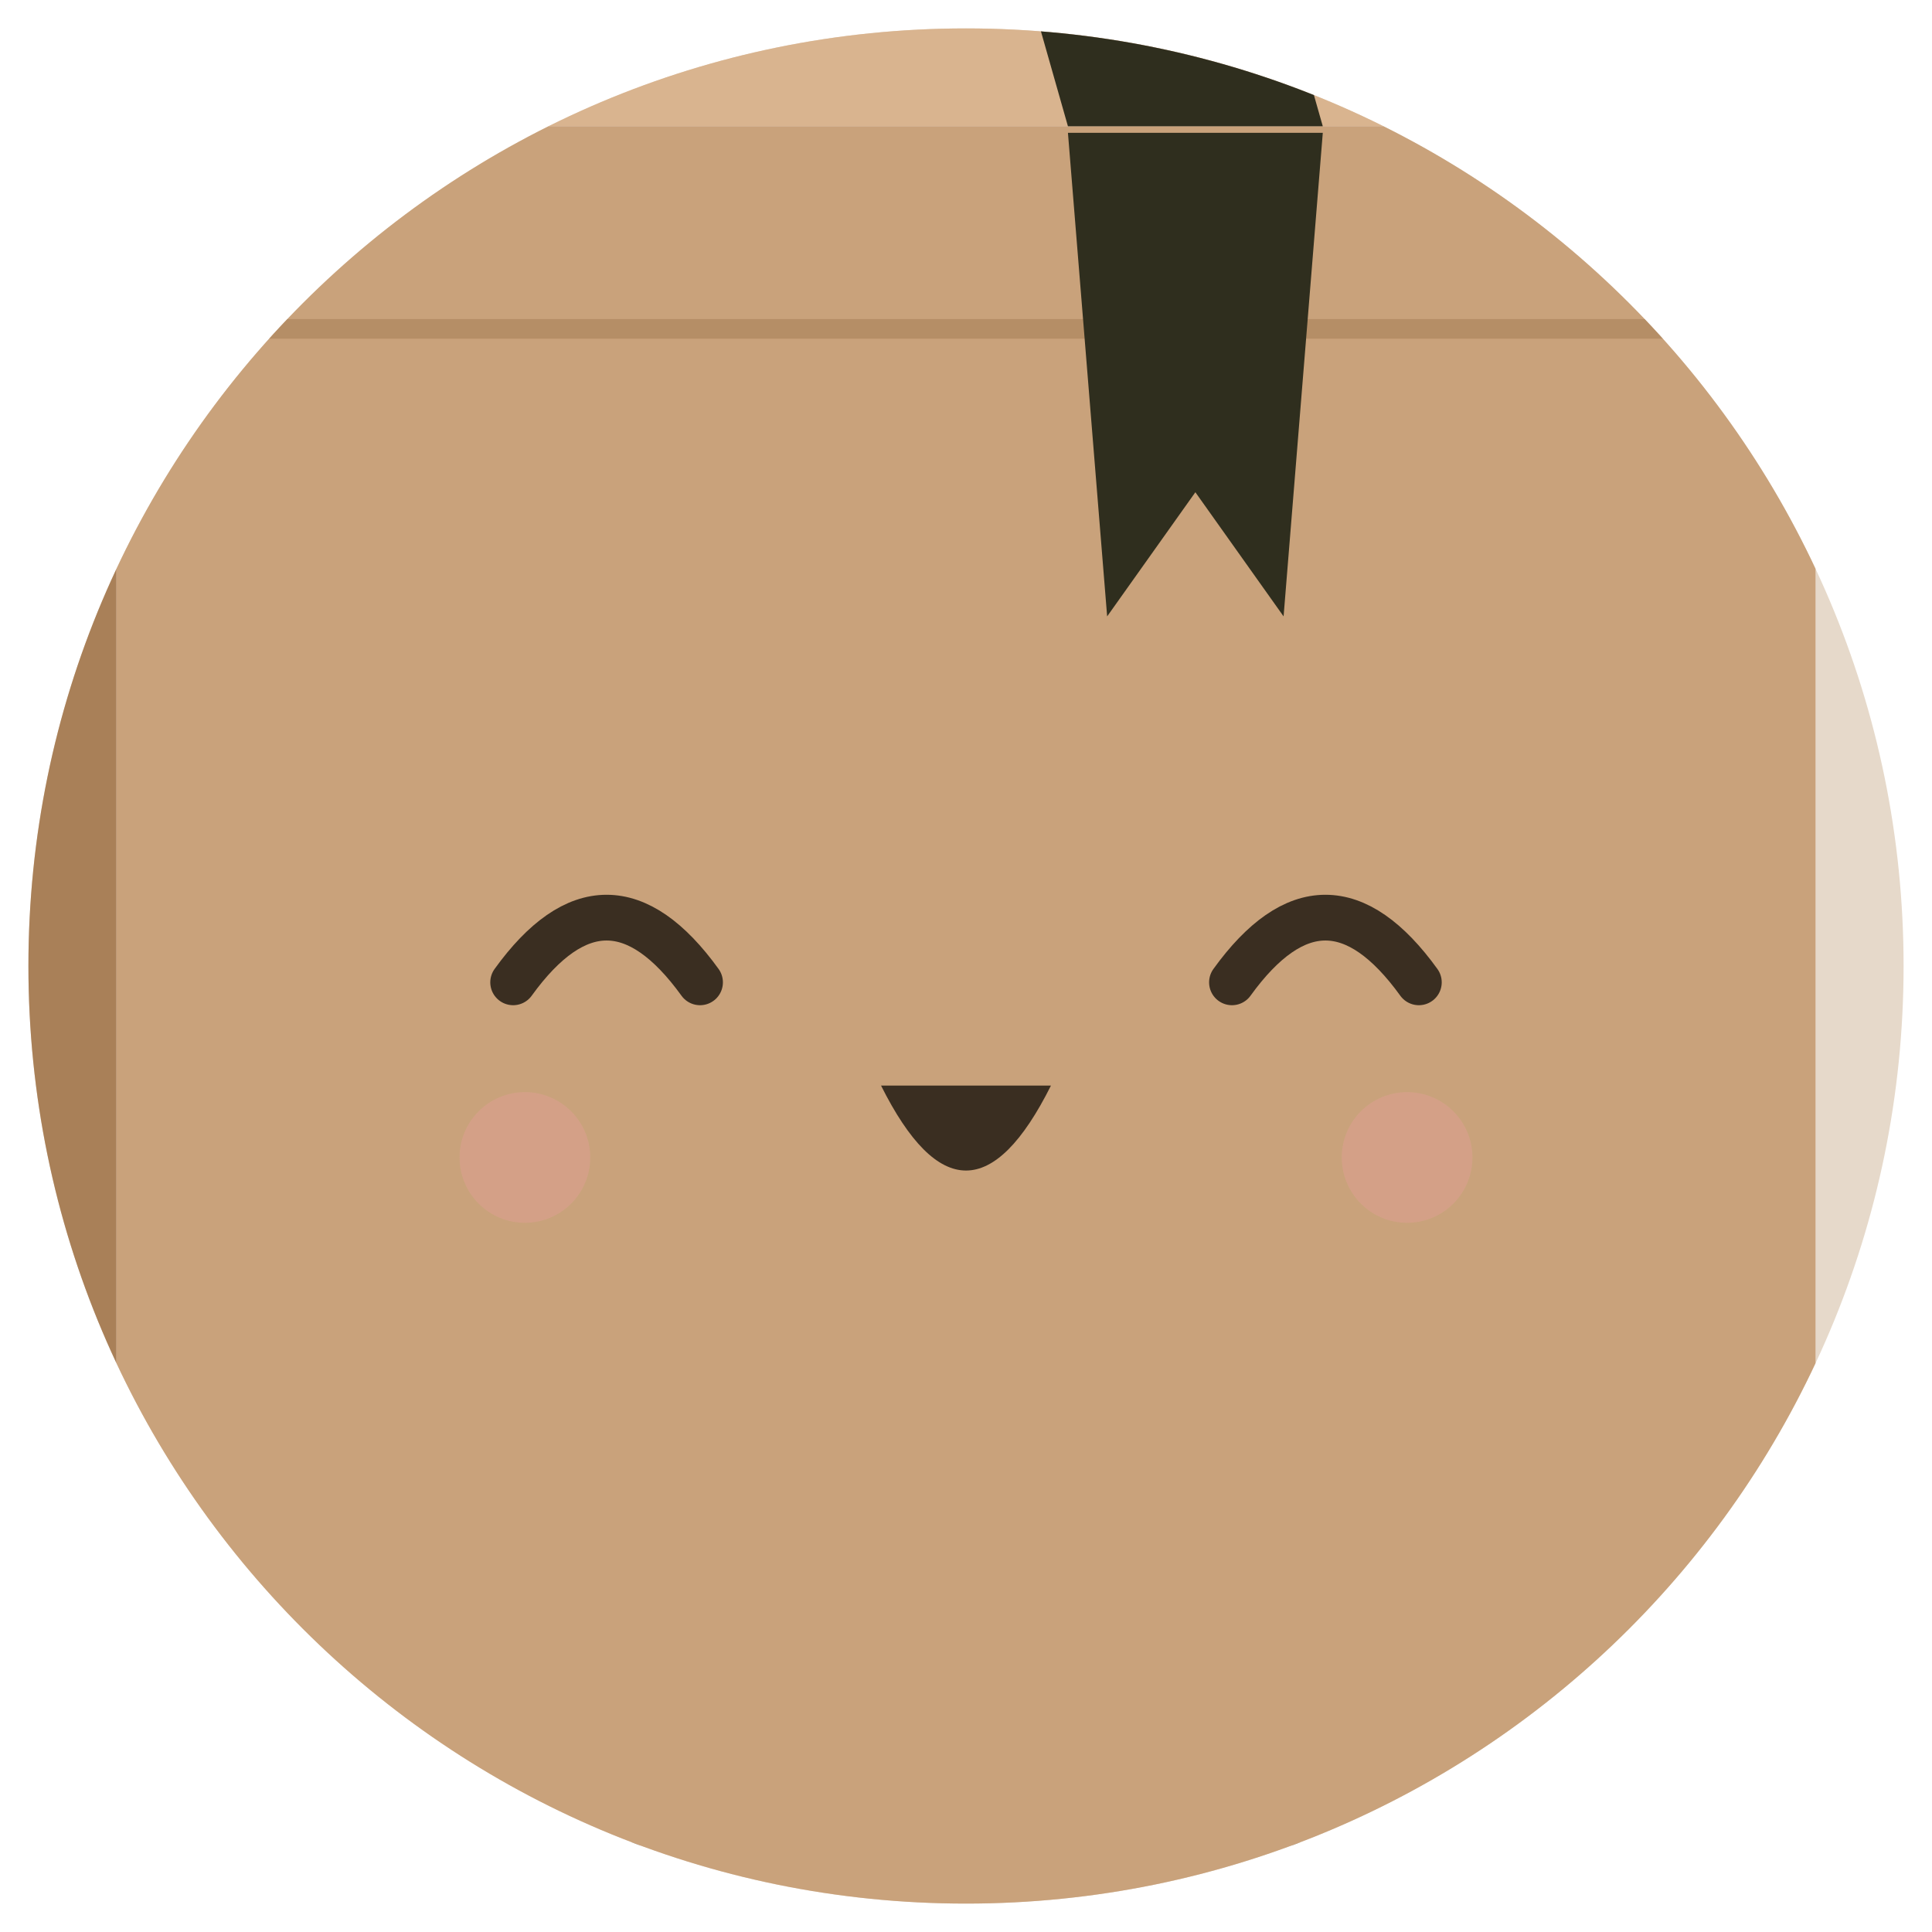
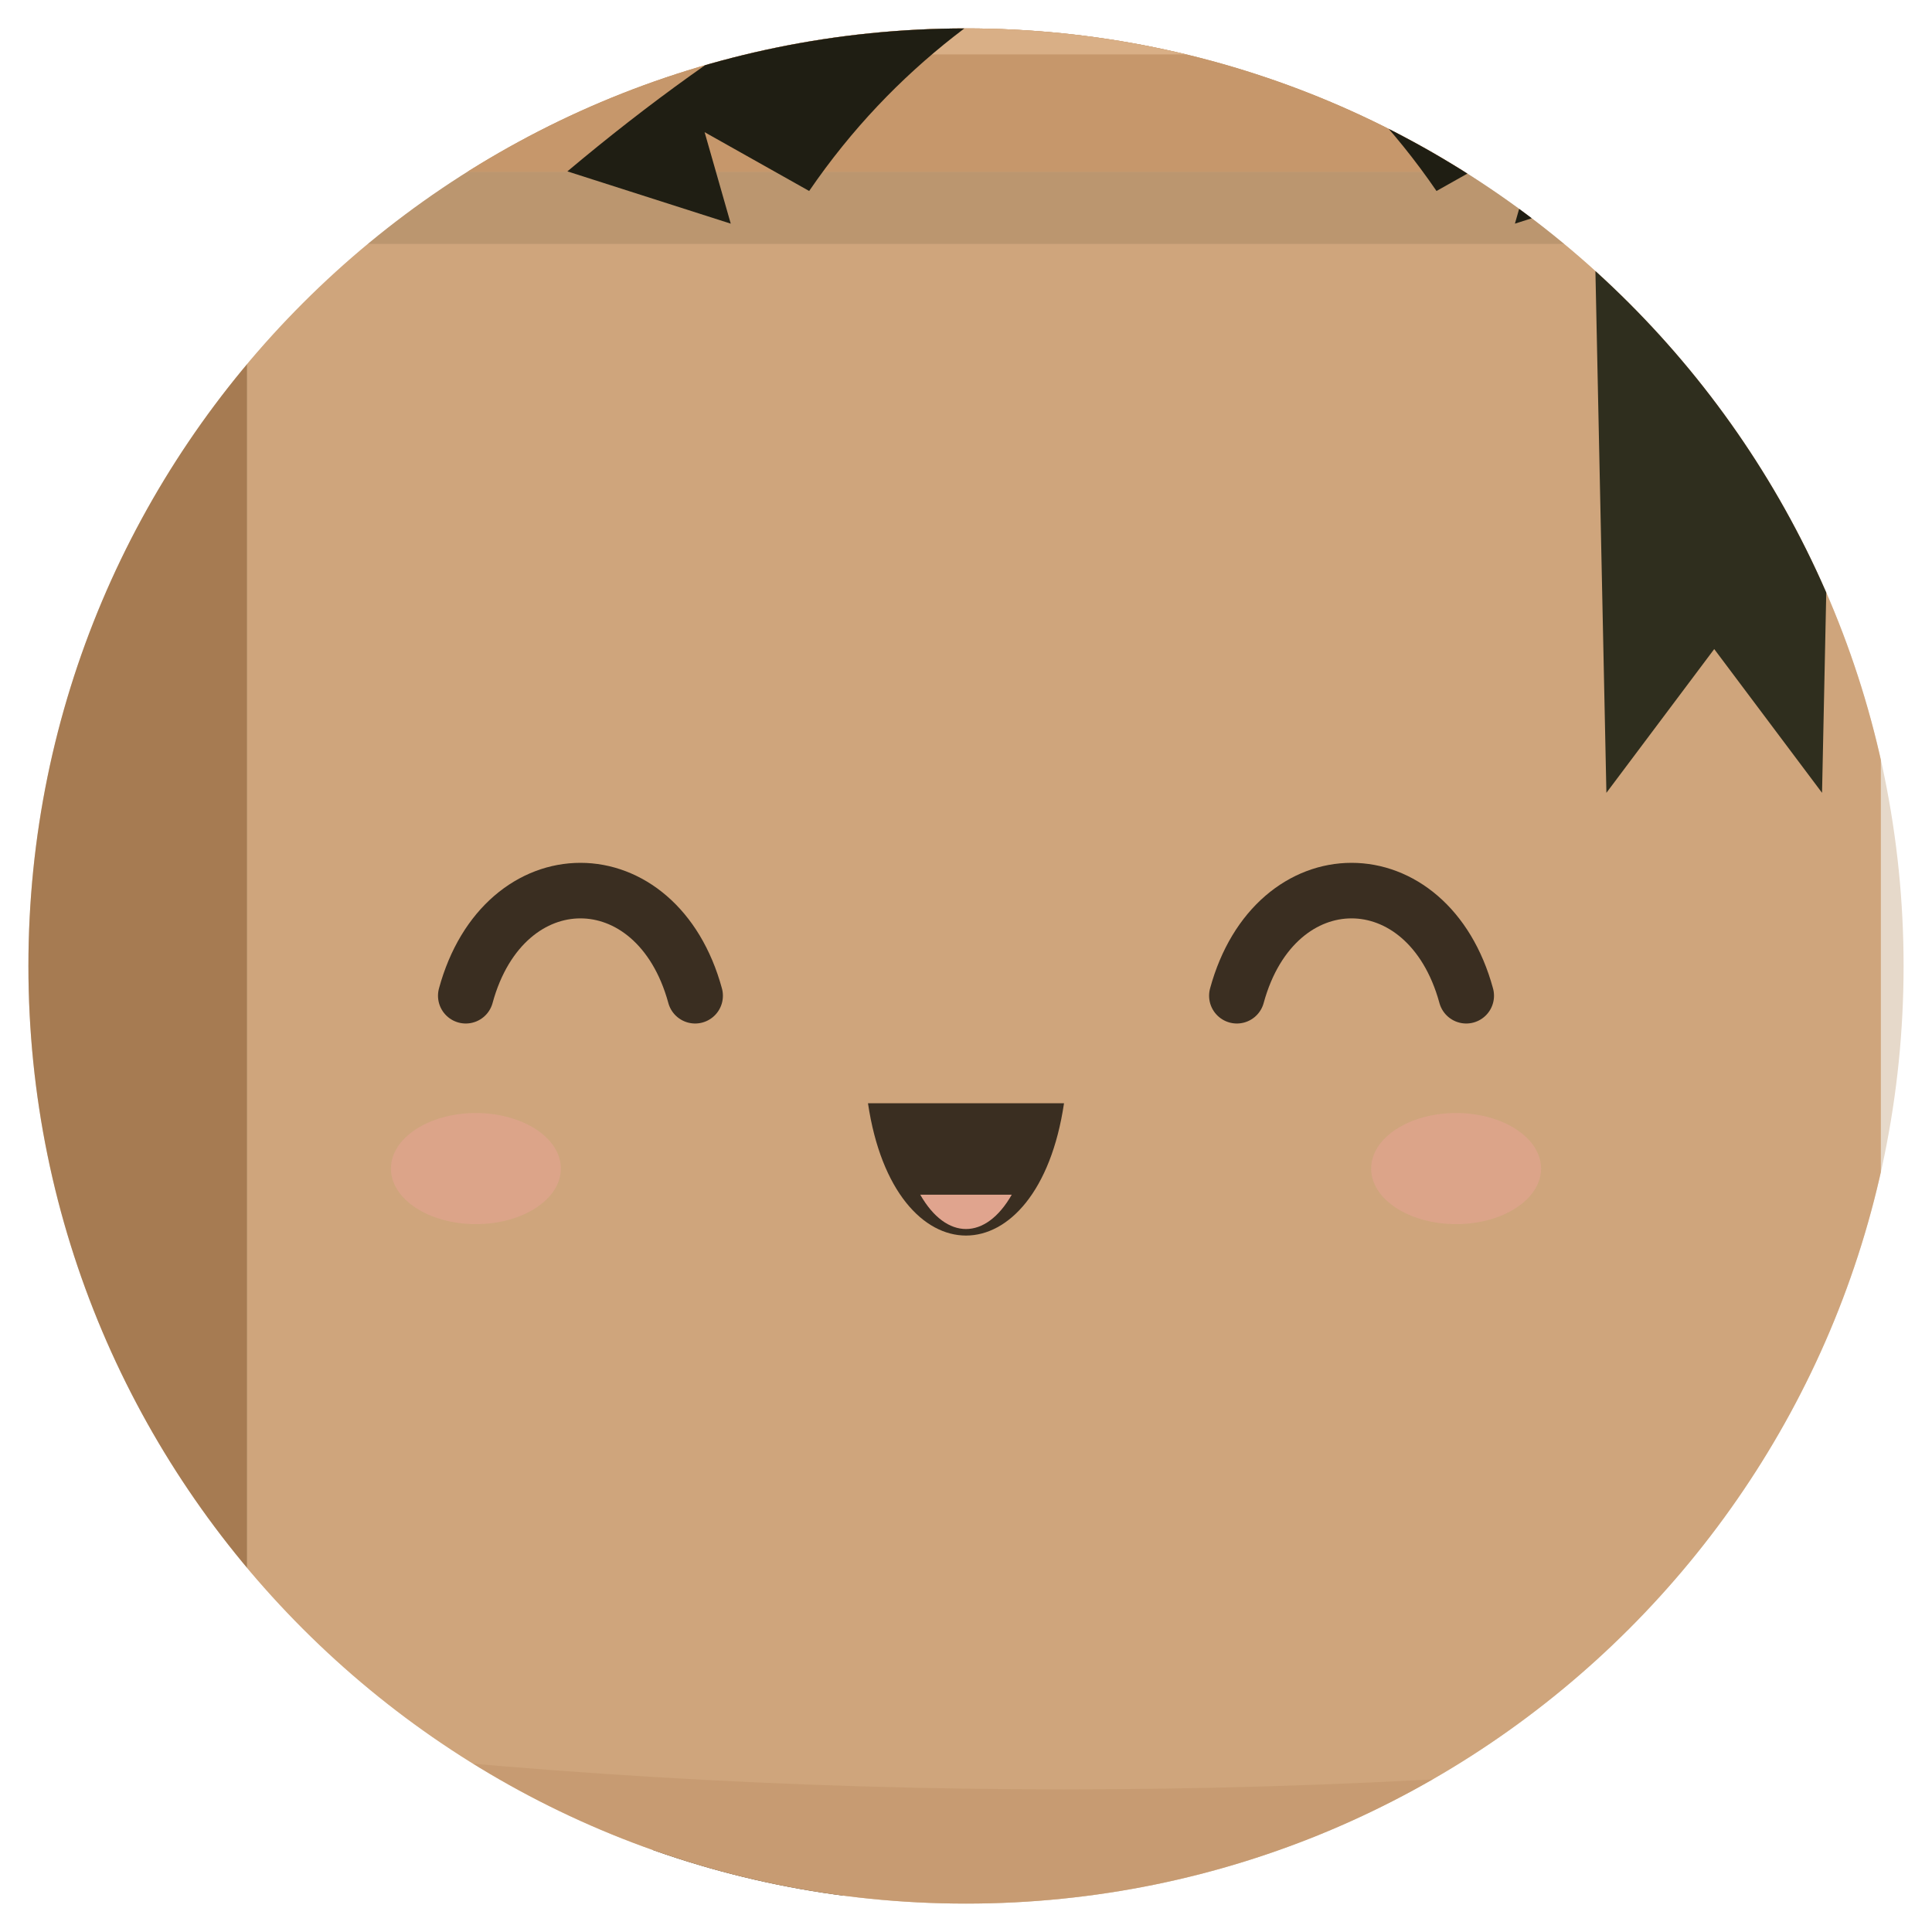
<svg xmlns="http://www.w3.org/2000/svg" viewBox="220 220 680 680" width="680" height="680" role="img" aria-label="Expressão sorrindo">
  <defs>
    <clipPath id="cp">
      <circle cx="560" cy="560" r="330" />
    </clipPath>
  </defs>
  <circle cx="560" cy="560" r="330" fill="#E6D9CA" />
  <g clip-path="url(#cp)">
-     <g transform="translate(560 560) scale(1.15) translate(-560 -637)">
-       <path d="M450,930 L440,1060 L420,1090" fill="none" stroke="#3A2E21" stroke-width="52" stroke-linecap="round" stroke-linejoin="round" />
-       <ellipse cx="412" cy="1100" rx="50" ry="30" fill="#3A2E21" />
-       <path d="M670,930 L680,1060 L700,1090" fill="none" stroke="#3A2E21" stroke-width="52" stroke-linecap="round" stroke-linejoin="round" />
-       <ellipse cx="710" cy="1100" rx="50" ry="30" fill="#3A2E21" />
-       <g id="corpo" transform="rotate(0 560.0 940)">
-         <path d="M190,420 L300,380 L300,940 L190,900 Z" fill="#A98058" />
-         <path d="M190,420 L300,380 L820,380 L803.5,322 L206.5,362 Z" fill="#D9B48F" />
-         <rect x="300" y="380" width="520" height="560" rx="26" ry="26" fill="#C9A27B" />
-         <path d="M591.2,380 L669.2,380 L652.7,322 L574.7,322 Z" fill="#2F2E1E" />
-         <path d="M239.5,402 L269.5,390 L269.5,910 L239.5,898 Z" fill="#4A4931" />
-         <path d="M304,442 L816,442" fill="none" stroke="#A98058" stroke-width="6" stroke-linecap="round" opacity=".6" />
-         <path d="M591.2,382 L669.2,382 L657.2,530 L630.2,492 L603.2,530 Z" fill="#2F2E1E" />
-         <path d="M613.7,316 C573.7,106 283.7,86 313.7,256 C328.7,336 523.7,346 613.7,316 Z" fill="#2F2E1E" />
-         <path d="M543.7,276 C503.7,166 363.7,166 373.7,246 C388.7,291 493.7,301 543.7,276 Z" fill="#4A4931" opacity=".55" />
-         <path d="M613.7,316 C653.7,106 943.7,86 913.7,256 C898.7,336 703.7,346 613.7,316 Z" fill="#2F2E1E" />
-         <path d="M683.7,276 C723.7,166 863.7,166 853.7,246 C838.7,291 733.7,301 683.7,276 Z" fill="#4A4931" opacity=".55" />
-         <path d="M569.7,286 C563.7,346 663.7,346 657.7,286 C643.7,268 583.7,268 569.7,286 Z" fill="#4A4931" />
-         <path d="M421.4,642.0 Q450.0,602.4 478.6,642.0" fill="none" stroke="#3A2E21" stroke-width="14.0" stroke-linecap="round" />
-         <path d="M641.4,642.0 Q670.0,602.4 698.6,642.0" fill="none" stroke="#3A2E21" stroke-width="14.0" stroke-linecap="round" />
-         <circle cx="425.0" cy="695.6" r="20" fill="#D9A08C" opacity=".7" />
-         <circle cx="695.0" cy="695.6" r="20" fill="#D9A08C" opacity=".7" />
-         <path d="M534.0,673.6 Q560.0,725.6 586.0,673.6 Z" fill="#3A2E21" />
+     <g transform="translate(560 560) scale(1.15) translate(-550 -643)">
+       <ellipse cx="550.0" cy="1145" rx="300" ry="26" fill="#C9B9A4" opacity=".55" />
+       <path d="M480,934 Q476,1050 460,1090" fill="none" stroke="#3A2E21" stroke-width="66" stroke-linecap="round" stroke-linejoin="round" />
+       <ellipse cx="448" cy="1108" rx="64" ry="34" fill="#3A2E21" />
+       <path d="M690,934 Q694,1050 710,1090" fill="none" stroke="#3A2E21" stroke-width="66" stroke-linecap="round" stroke-linejoin="round" />
+       <ellipse cx="722" cy="1108" rx="64" ry="34" fill="#3A2E21" />
+       <g id="corpo" transform="rotate(0 580.0 1100)">
+         <path d="M210,452 L330,400 L330,940 L210,888 Z" fill="#A67B52" />
+         <path d="M210,848 L330,900 L330,940 L210,888 Z" fill="#1F1E13" opacity=".10" />
+         <rect x="330" y="400" width="500" height="540" rx="18" fill="#CFA57C" />
+         <path d="M330,880 Q580.0,910 830,880 L830,922 Q830,940 812,940 L348,940 Q330,940 330,922 Z" fill="#B88A5E" opacity=".35" />
+         <path d="M196,406 L316,354 L844,354 L844,400 L316,400 L196,452 Z" fill="#C6976B" />
+         <path d="M196,406 L226.0,309.8 L790.0,291.8 L844,354 L316,354 Z" fill="#DDB58D" />
+         <rect x="316" y="354" width="528" height="46" rx="6" fill="#C6976B" />
+         <rect x="316" y="354" width="528" height="10" fill="#DDB58D" opacity=".8" />
+         <path d="M561.0,293.8 L635.0,293.8 L816,354 L742,354 Z" fill="#2F2E1E" />
+         <rect x="742" y="354" width="74" height="46" fill="#4B4A33" />
+         <path d="M742,400 L816,400 L812,590 L779.0,546 L746,590 Z" fill="#2F2E1E" />
+         <rect x="330" y="400" width="500" height="22" fill="#1F1E13" opacity=".12" />
+         <path d="M598.0,287.8 C578.0,57.8 198.0,37.8 228.0,217.8 C243.0,307.8 508.0,317.8 598.0,287.8 Z" fill="#2F2E1E" />
+         <path d="M508.0,237.8 C478.0,122.8 298.0,112.8 308.0,202.8 C318.0,252.8 448.0,262.8 508.0,237.8 Z" fill="#4B4A33" opacity=".42" />
+         <path d="M588.0,305.8 C528.0,327.8 478.0,357.8 428.0,399.8 L478.0,415.8 L470.0,387.8 L502.0,405.8 C528.0,367.8 562.0,343.8 598.0,327.8 Z" fill="#1F1E13" />
+         <path d="M598.0,287.8 C618.0,57.8 998.0,37.8 968.0,217.8 C953.0,307.8 688.0,317.8 598.0,287.8 Z" fill="#2F2E1E" />
+         <path d="M688.0,237.8 C718.0,122.8 898.0,112.8 888.0,202.8 C878.0,252.8 748.0,262.8 688.0,237.8 Z" fill="#4B4A33" opacity=".42" />
+         <path d="M608.0,305.8 C668.0,327.8 718.0,357.8 768.0,399.8 L718.0,415.8 L726.0,387.8 L694.0,405.8 C668.0,367.8 634.0,343.8 598.0,327.8 Z" fill="#1F1E13" />
+         <rect x="552.0" y="247.8" width="92" height="70" rx="30" fill="#4B4A33" />
+         <rect x="568.0" y="261.8" width="60" height="46" rx="20" fill="#2F2E1E" opacity=".55" />
+         <path d="M396.9,652.1 C408.6,609.2 455.4,609.2 467.1,652.1" fill="none" stroke="#3A2E21" stroke-width="17" stroke-linecap="round" />
+         <path d="M632.9,652.1 C644.6,609.2 691.4,609.2 703.1,652.1" fill="none" stroke="#3A2E21" stroke-width="17" stroke-linecap="round" />
+         <ellipse cx="400.0" cy="705.0" rx="26" ry="17" fill="#E0A48E" opacity=".75" />
+         <ellipse cx="700.0" cy="705.0" rx="26" ry="17" fill="#E0A48E" opacity=".75" />
+         <path d="M520.0,685.0 C528.0,739.0 572.0,739.0 580.0,685.0 Z" fill="#3A2E21" />
+         <path d="M536.0,713.0 C544.0,727.0 556.0,727.0 564.0,713.0 Z" fill="#E0A48E" />
      </g>
    </g>
  </g>
</svg>
